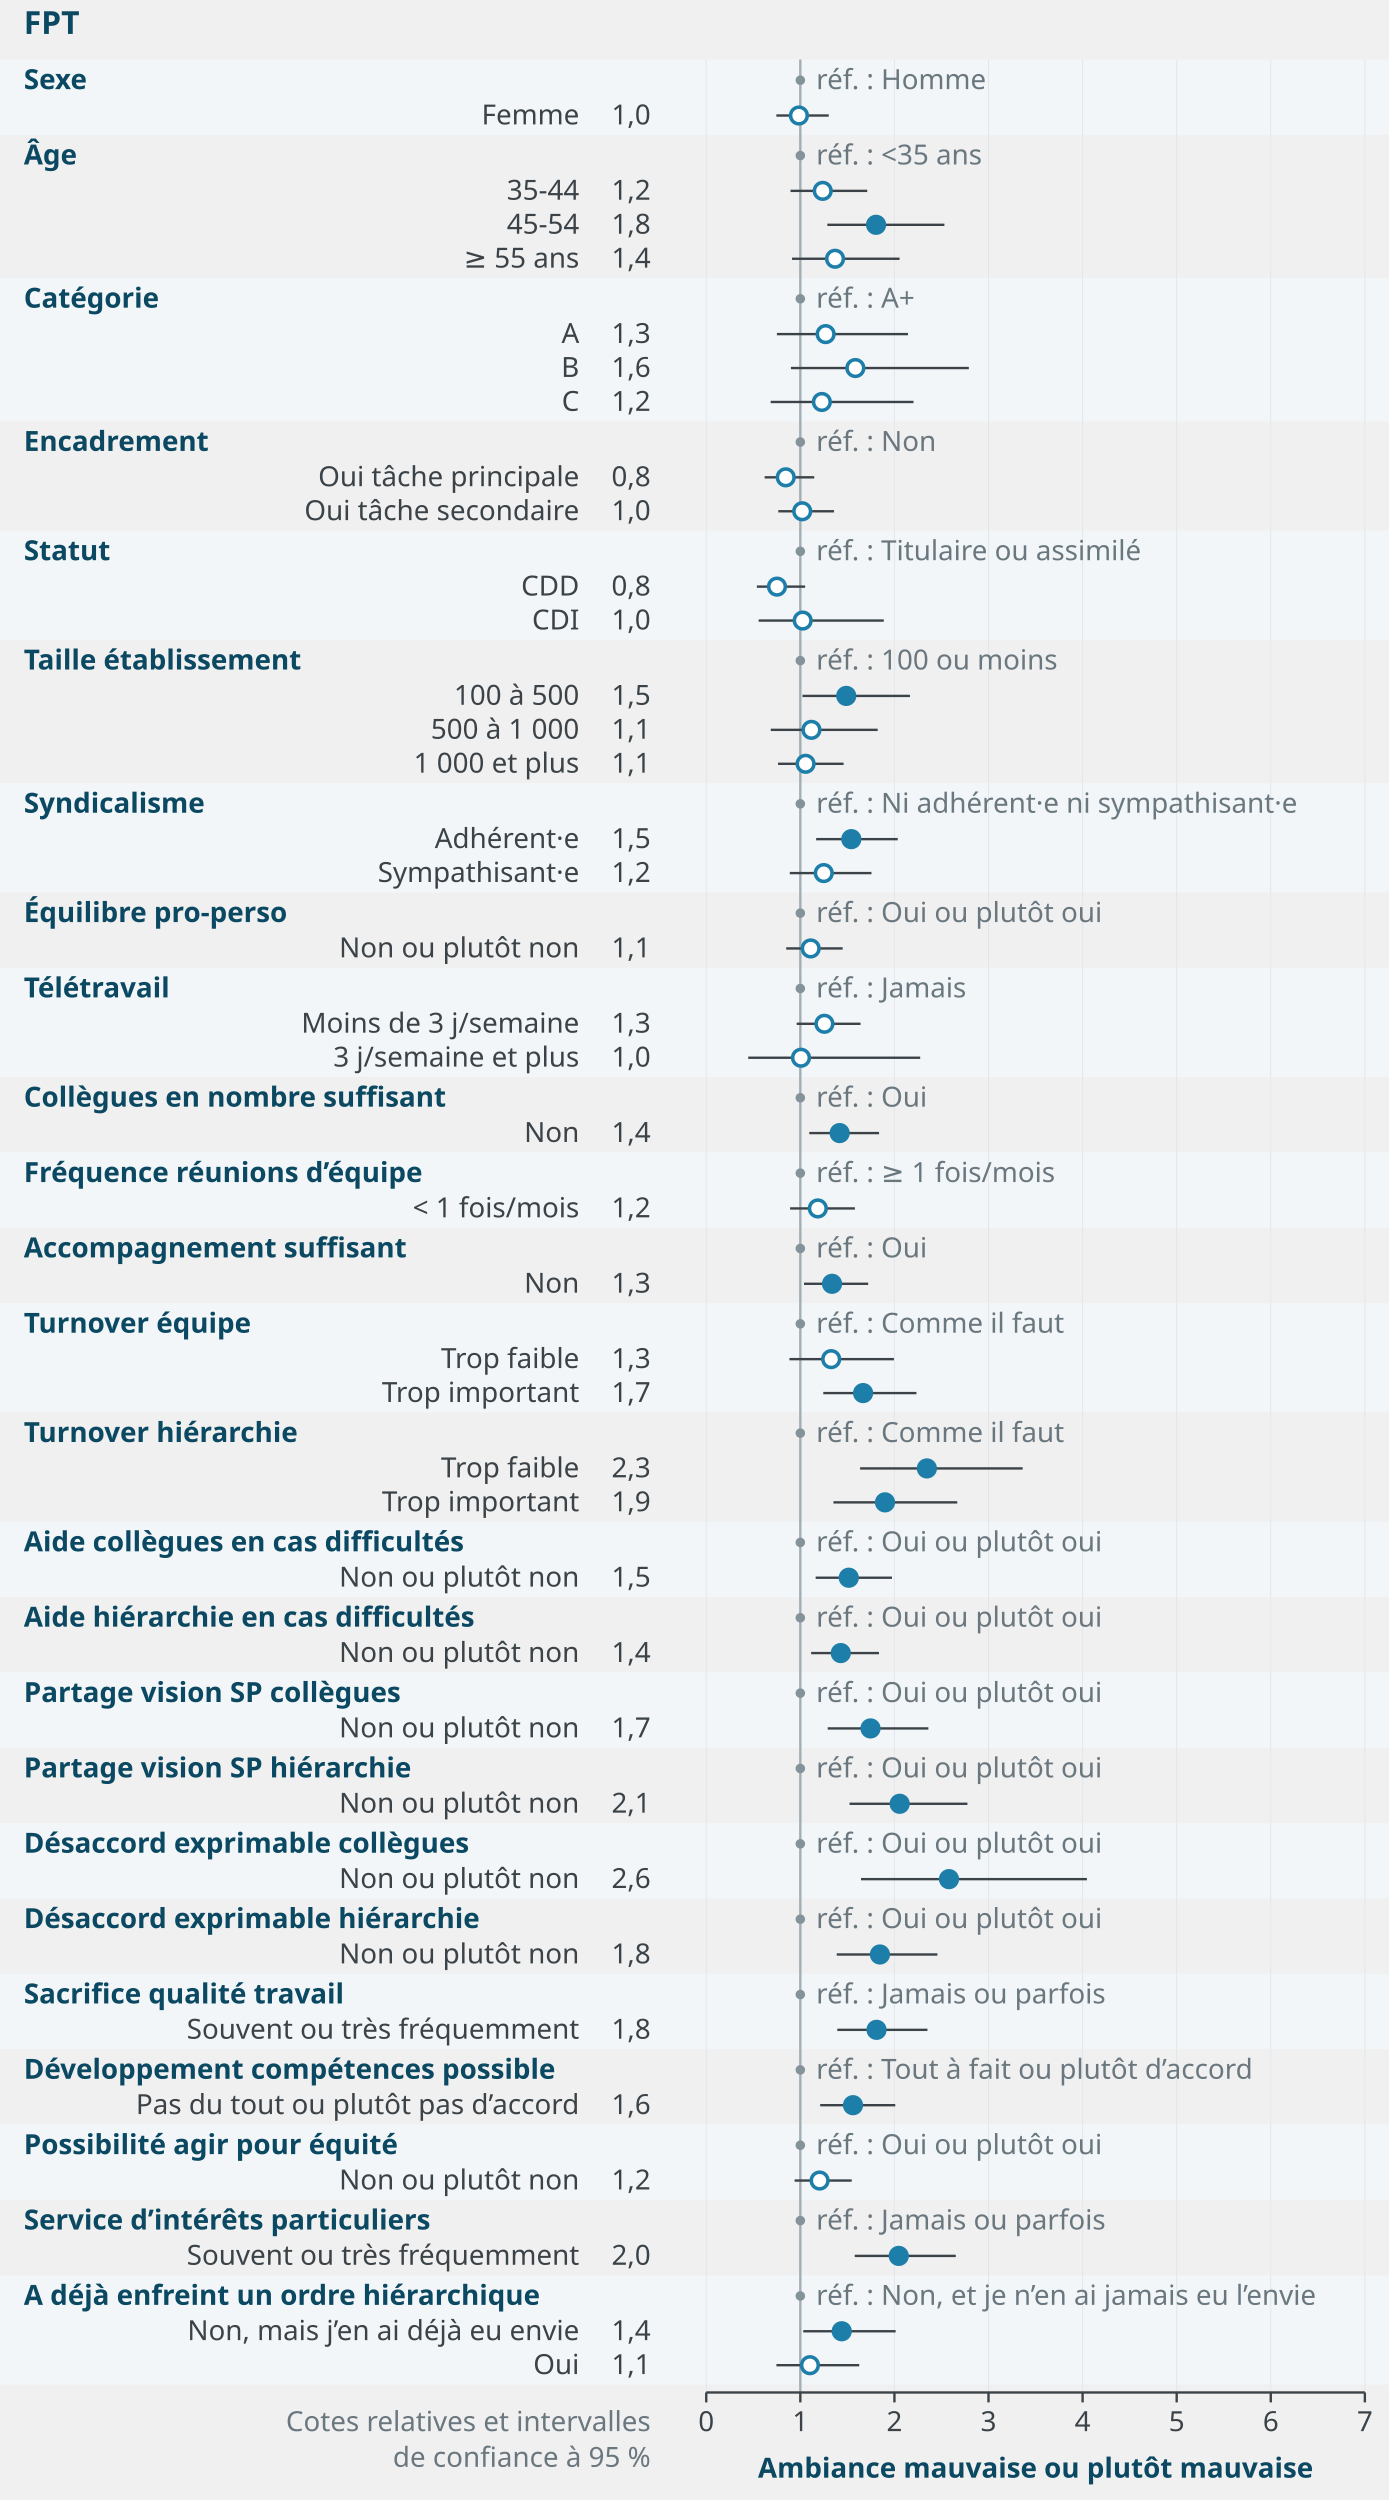
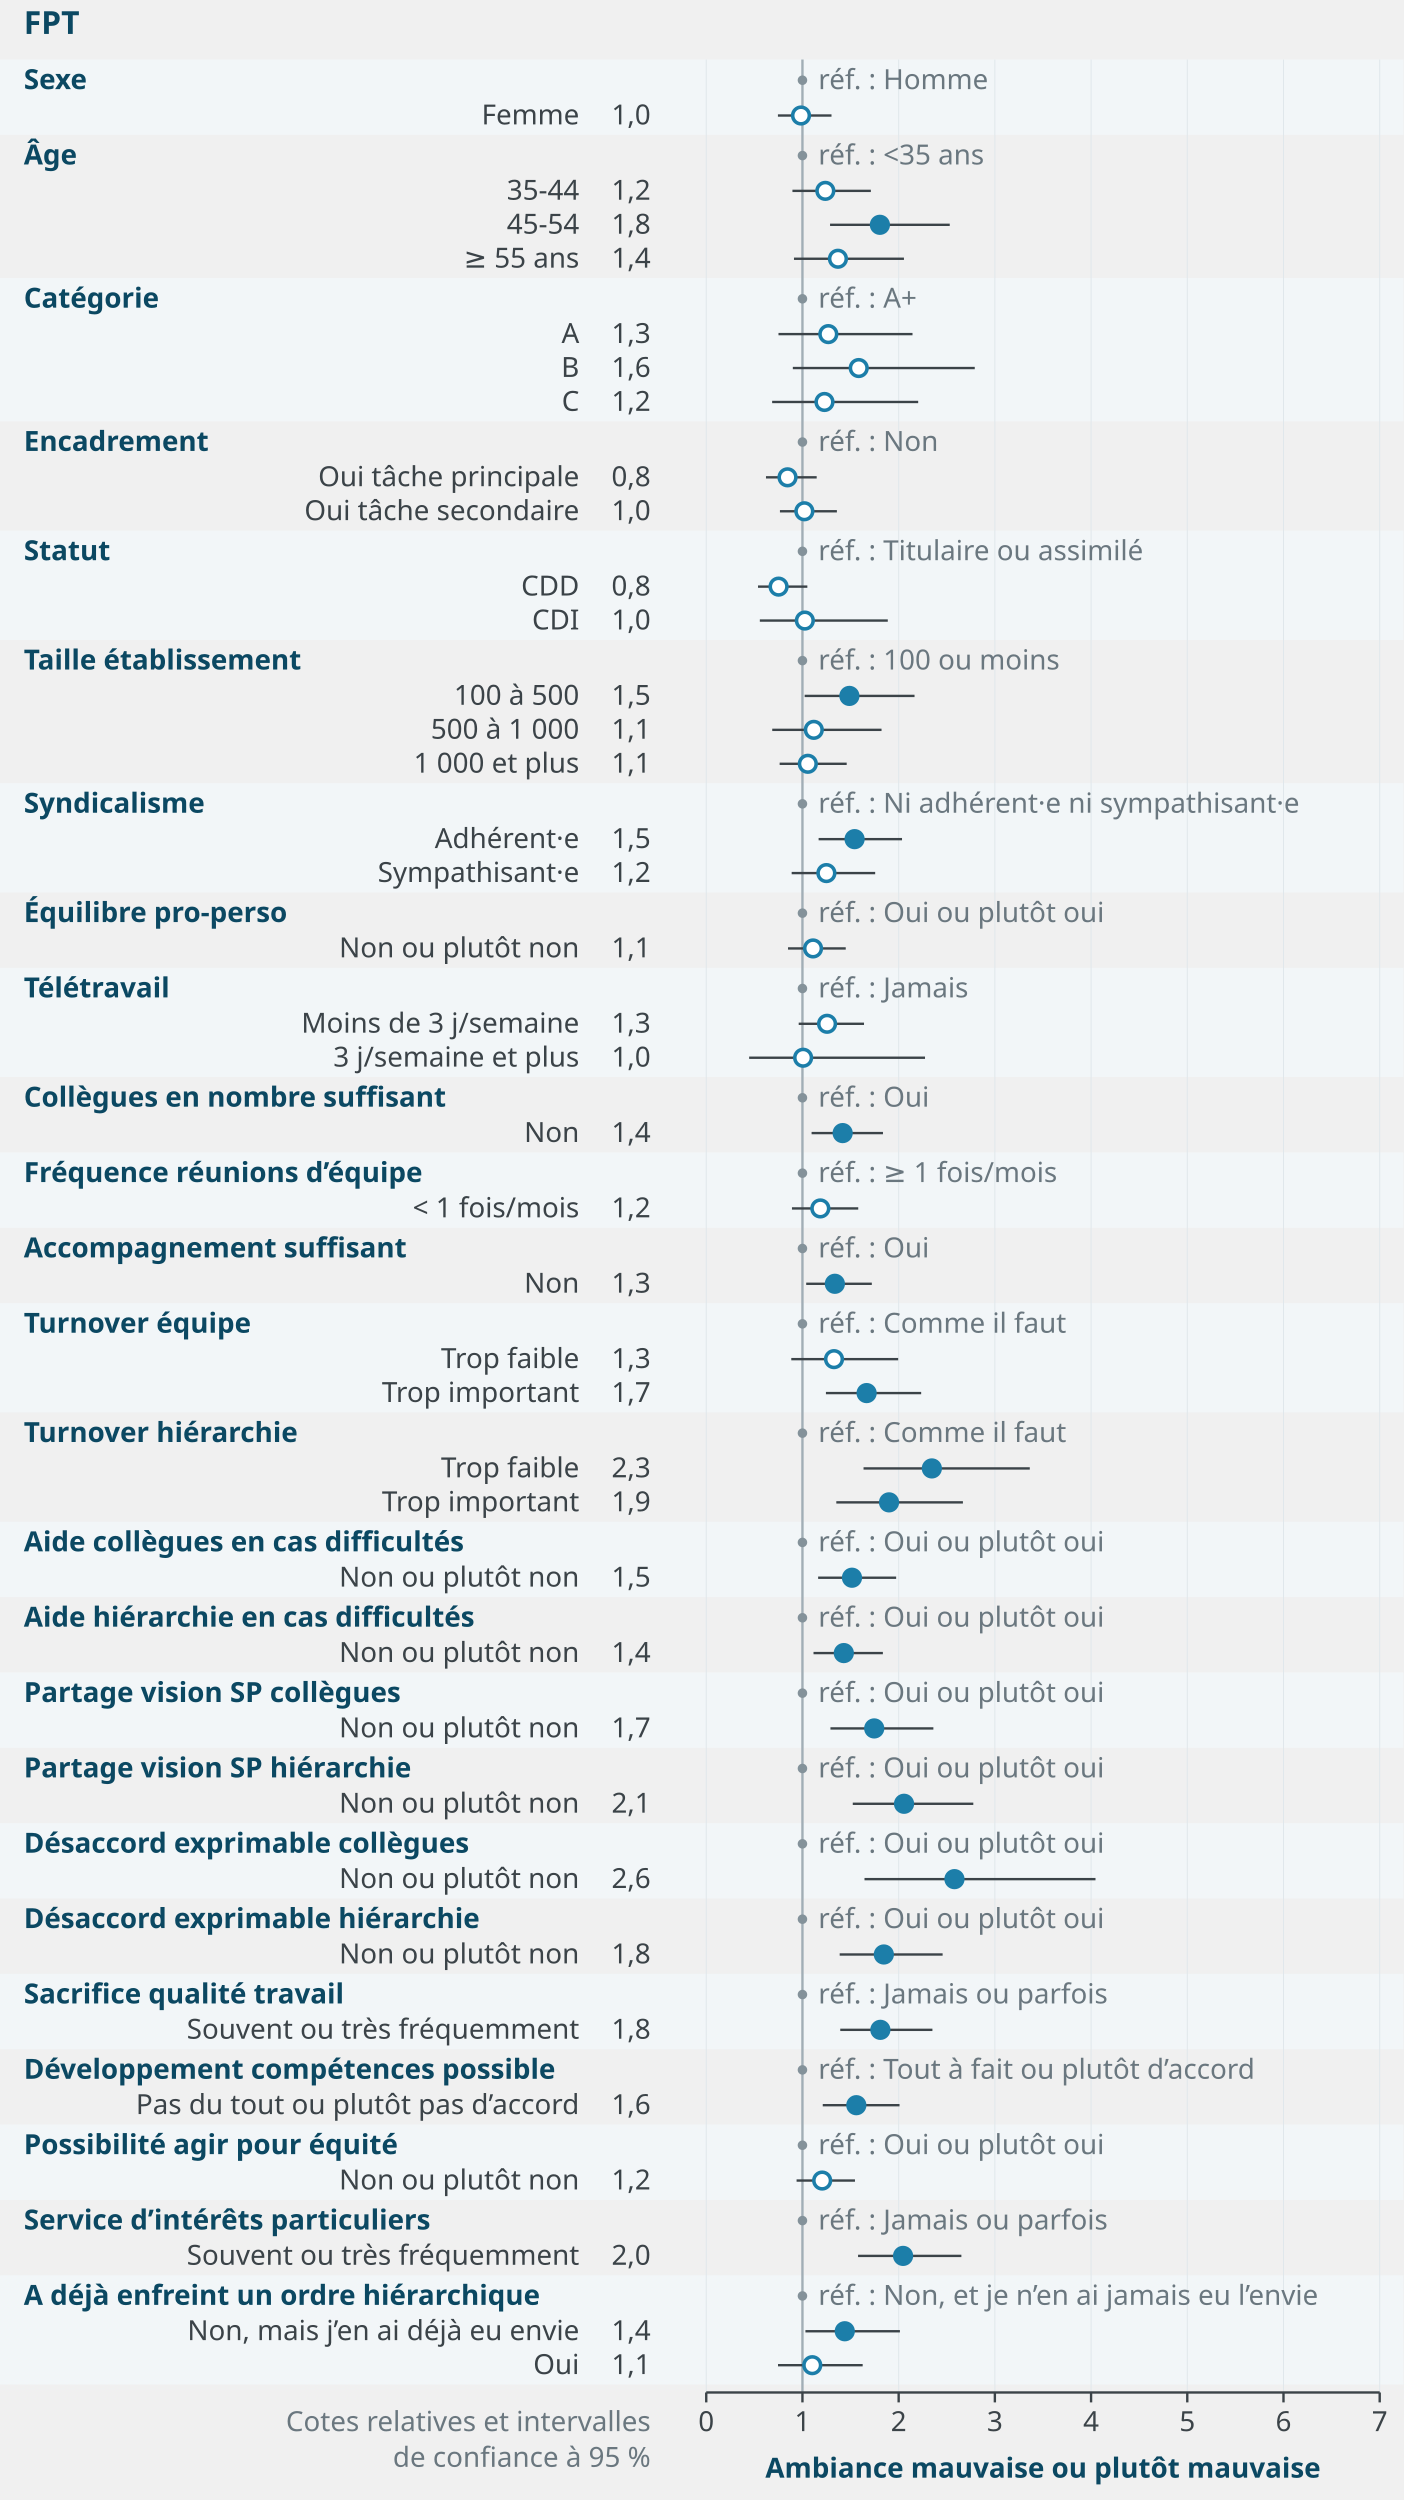
- <svg xmlns="http://www.w3.org/2000/svg" fill="currentColor" font-family="system-ui, sans-serif" font-size="10" text-anchor="middle" width="350pt" height="630.1pt" viewBox="0 0 350 630.1" style="font-family: Poppins-Regular, Poppins; font-size: 7px; background: none;">
+ <svg xmlns="http://www.w3.org/2000/svg" fill="currentColor" font-family="system-ui, sans-serif" font-size="10" text-anchor="middle" width="353.738pt" height="630.1pt" viewBox="0 0 353.738 630.1" style="font-family: Poppins-Regular, Poppins; font-size: 7px; background: none;">
  <g aria-label="rect" fill="#F2F6F8">
-     <rect x="0" y="15" width="350" height="18.992" />
-     <rect x="0" y="70.092" width="350" height="36.1" />
-     <rect x="0" y="133.737" width="350" height="27.546" />
-     <rect x="0" y="197.383" width="350" height="27.546" />
-     <rect x="0" y="243.921" width="350" height="27.546" />
-     <rect x="0" y="290.458" width="350" height="18.992" />
-     <rect x="0" y="328.442" width="350" height="27.546" />
-     <rect x="0" y="383.534" width="350" height="18.992" />
-     <rect x="0" y="421.518" width="350" height="18.992" />
-     <rect x="0" y="459.502" width="350" height="18.992" />
-     <rect x="0" y="497.486" width="350" height="18.992" />
-     <rect x="0" y="535.47" width="350" height="18.992" />
-     <rect x="0" y="573.454" width="350" height="27.546" />
+     <rect x="0" y="15" width="353.738" height="18.992" />
+     <rect x="0" y="70.092" width="353.738" height="36.1" />
+     <rect x="0" y="133.737" width="353.738" height="27.546" />
+     <rect x="0" y="197.383" width="353.738" height="27.546" />
+     <rect x="0" y="243.921" width="353.738" height="27.546" />
+     <rect x="0" y="290.458" width="353.738" height="18.992" />
+     <rect x="0" y="328.442" width="353.738" height="27.546" />
+     <rect x="0" y="383.534" width="353.738" height="18.992" />
+     <rect x="0" y="421.518" width="353.738" height="18.992" />
+     <rect x="0" y="459.502" width="353.738" height="18.992" />
+     <rect x="0" y="497.486" width="353.738" height="18.992" />
+     <rect x="0" y="535.47" width="353.738" height="18.992" />
+     <rect x="0" y="573.454" width="353.738" height="27.546" />
  </g>
  <g aria-label="rule" stroke="#E0E7EB" stroke-width="0.25">
    <line x1="178" x2="178" y1="15" y2="603" />
-     <line x1="225.429" x2="225.429" y1="15" y2="603" />
-     <line x1="249.143" x2="249.143" y1="15" y2="603" />
-     <line x1="272.857" x2="272.857" y1="15" y2="603" />
-     <line x1="296.571" x2="296.571" y1="15" y2="603" />
-     <line x1="320.286" x2="320.286" y1="15" y2="603" />
-     <line x1="344" x2="344" y1="15" y2="603" />
+     <line x1="226.497" x2="226.497" y1="15" y2="603" />
+     <line x1="250.745" x2="250.745" y1="15" y2="603" />
+     <line x1="274.993" x2="274.993" y1="15" y2="603" />
+     <line x1="299.241" x2="299.241" y1="15" y2="603" />
+     <line x1="323.49" x2="323.49" y1="15" y2="603" />
+     <line x1="347.738" x2="347.738" y1="15" y2="603" />
  </g>
  <g aria-label="rule" stroke="#A1AEB6" stroke-width="0.6">
-     <line x1="201.714" x2="201.714" y1="15" y2="603" />
+     <line x1="202.248" x2="202.248" y1="15" y2="603" />
  </g>
  <g aria-label="dot" fill="#84929A">
-     <circle cx="201.714" cy="20.219" r="1.2" />
-     <circle cx="201.714" cy="39.211" r="1.2" />
-     <circle cx="201.714" cy="75.311" r="1.2" />
-     <circle cx="201.714" cy="111.41" r="1.2" />
-     <circle cx="201.714" cy="138.956" r="1.2" />
-     <circle cx="201.714" cy="166.502" r="1.2" />
-     <circle cx="201.714" cy="202.602" r="1.2" />
-     <circle cx="201.714" cy="230.148" r="1.2" />
-     <circle cx="201.714" cy="249.14" r="1.2" />
-     <circle cx="201.714" cy="276.686" r="1.2" />
-     <circle cx="201.714" cy="295.678" r="1.2" />
-     <circle cx="201.714" cy="314.67" r="1.2" />
-     <circle cx="201.714" cy="333.662" r="1.2" />
-     <circle cx="201.714" cy="361.207" r="1.2" />
-     <circle cx="201.714" cy="388.753" r="1.2" />
-     <circle cx="201.714" cy="407.745" r="1.2" />
-     <circle cx="201.714" cy="426.737" r="1.2" />
-     <circle cx="201.714" cy="445.729" r="1.2" />
-     <circle cx="201.714" cy="464.721" r="1.2" />
-     <circle cx="201.714" cy="483.713" r="1.2" />
-     <circle cx="201.714" cy="502.705" r="1.2" />
-     <circle cx="201.714" cy="521.697" r="1.2" />
-     <circle cx="201.714" cy="540.689" r="1.2" />
-     <circle cx="201.714" cy="559.681" r="1.2" />
-     <circle cx="201.714" cy="578.673" r="1.2" />
+     <circle cx="202.248" cy="20.219" r="1.2" />
+     <circle cx="202.248" cy="39.211" r="1.2" />
+     <circle cx="202.248" cy="75.311" r="1.2" />
+     <circle cx="202.248" cy="111.41" r="1.2" />
+     <circle cx="202.248" cy="138.956" r="1.2" />
+     <circle cx="202.248" cy="166.502" r="1.2" />
+     <circle cx="202.248" cy="202.602" r="1.2" />
+     <circle cx="202.248" cy="230.148" r="1.2" />
+     <circle cx="202.248" cy="249.14" r="1.2" />
+     <circle cx="202.248" cy="276.686" r="1.2" />
+     <circle cx="202.248" cy="295.678" r="1.2" />
+     <circle cx="202.248" cy="314.67" r="1.2" />
+     <circle cx="202.248" cy="333.662" r="1.2" />
+     <circle cx="202.248" cy="361.207" r="1.2" />
+     <circle cx="202.248" cy="388.753" r="1.2" />
+     <circle cx="202.248" cy="407.745" r="1.2" />
+     <circle cx="202.248" cy="426.737" r="1.2" />
+     <circle cx="202.248" cy="445.729" r="1.2" />
+     <circle cx="202.248" cy="464.721" r="1.2" />
+     <circle cx="202.248" cy="483.713" r="1.2" />
+     <circle cx="202.248" cy="502.705" r="1.2" />
+     <circle cx="202.248" cy="521.697" r="1.2" />
+     <circle cx="202.248" cy="540.689" r="1.2" />
+     <circle cx="202.248" cy="559.681" r="1.2" />
+     <circle cx="202.248" cy="578.673" r="1.2" />
  </g>
  <g aria-label="rule" stroke="#3B4348" stroke-width="0.6">
-     <line x1="195.667" x2="208.876" y1="29.115" y2="29.115" />
-     <line x1="199.248" x2="218.575" y1="48.107" y2="48.107" />
-     <line x1="208.52" x2="238.021" y1="56.661" y2="56.661" />
-     <line x1="199.627" x2="226.733" y1="65.215" y2="65.215" />
-     <line x1="195.809" x2="228.843" y1="84.207" y2="84.207" />
-     <line x1="199.343" x2="244.187" y1="92.761" y2="92.761" />
-     <line x1="194.244" x2="230.243" y1="101.314" y2="101.314" />
-     <line x1="192.727" x2="205.224" y1="120.306" y2="120.306" />
-     <line x1="196.165" x2="210.204" y1="128.86" y2="128.86" />
-     <line x1="190.758" x2="202.924" y1="147.852" y2="147.852" />
-     <line x1="191.209" x2="222.749" y1="156.406" y2="156.406" />
-     <line x1="202.26" x2="229.341" y1="175.398" y2="175.398" />
-     <line x1="194.268" x2="221.207" y1="183.952" y2="183.952" />
-     <line x1="196.094" x2="212.623" y1="192.506" y2="192.506" />
-     <line x1="205.698" x2="226.259" y1="211.498" y2="211.498" />
-     <line x1="199.058" x2="219.642" y1="220.052" y2="220.052" />
-     <line x1="198.157" x2="212.386" y1="239.044" y2="239.044" />
-     <line x1="200.789" x2="216.891" y1="258.036" y2="258.036" />
-     <line x1="188.577" x2="231.926" y1="266.59" y2="266.59" />
-     <line x1="203.967" x2="221.563" y1="285.582" y2="285.582" />
-     <line x1="199.129" x2="215.469" y1="304.574" y2="304.574" />
-     <line x1="202.639" x2="218.812" y1="323.566" y2="323.566" />
-     <line x1="198.963" x2="225.31" y1="342.558" y2="342.558" />
-     <line x1="207.501" x2="230.978" y1="351.111" y2="351.111" />
-     <line x1="216.773" x2="257.751" y1="370.103" y2="370.103" />
-     <line x1="210.062" x2="241.27" y1="378.657" y2="378.657" />
-     <line x1="205.58" x2="224.812" y1="397.649" y2="397.649" />
-     <line x1="204.441" x2="221.539" y1="416.641" y2="416.641" />
-     <line x1="208.615" x2="233.989" y1="435.633" y2="435.633" />
-     <line x1="214.117" x2="243.831" y1="454.625" y2="454.625" />
-     <line x1="217.01" x2="273.948" y1="473.617" y2="473.617" />
-     <line x1="210.892" x2="236.266" y1="492.609" y2="492.609" />
-     <line x1="211.034" x2="233.752" y1="511.601" y2="511.601" />
-     <line x1="206.718" x2="225.642" y1="530.593" y2="530.593" />
-     <line x1="200.268" x2="214.662" y1="549.585" y2="549.585" />
-     <line x1="215.421" x2="240.89" y1="568.577" y2="568.577" />
-     <line x1="202.449" x2="225.737" y1="587.569" y2="587.569" />
-     <line x1="195.691" x2="216.559" y1="596.123" y2="596.123" />
+     <line x1="196.065" x2="209.571" y1="29.115" y2="29.115" />
+     <line x1="199.726" x2="219.489" y1="48.107" y2="48.107" />
+     <line x1="209.208" x2="239.372" y1="56.661" y2="56.661" />
+     <line x1="200.114" x2="227.83" y1="65.215" y2="65.215" />
+     <line x1="196.21" x2="229.988" y1="84.207" y2="84.207" />
+     <line x1="199.823" x2="245.677" y1="92.761" y2="92.761" />
+     <line x1="194.61" x2="231.419" y1="101.314" y2="101.314" />
+     <line x1="193.058" x2="205.837" y1="120.306" y2="120.306" />
+     <line x1="196.574" x2="210.929" y1="128.86" y2="128.86" />
+     <line x1="191.046" x2="203.485" y1="147.852" y2="147.852" />
+     <line x1="191.506" x2="223.757" y1="156.406" y2="156.406" />
+     <line x1="202.806" x2="230.498" y1="175.398" y2="175.398" />
+     <line x1="194.634" x2="222.18" y1="183.952" y2="183.952" />
+     <line x1="196.501" x2="213.402" y1="192.506" y2="192.506" />
+     <line x1="206.322" x2="227.345" y1="211.498" y2="211.498" />
+     <line x1="199.532" x2="220.58" y1="220.052" y2="220.052" />
+     <line x1="198.611" x2="213.16" y1="239.044" y2="239.044" />
+     <line x1="201.303" x2="217.767" y1="258.036" y2="258.036" />
+     <line x1="188.815" x2="233.141" y1="266.59" y2="266.59" />
+     <line x1="204.552" x2="222.544" y1="285.582" y2="285.582" />
+     <line x1="199.605" x2="216.312" y1="304.574" y2="304.574" />
+     <line x1="203.194" x2="219.731" y1="323.566" y2="323.566" />
+     <line x1="199.435" x2="226.375" y1="342.558" y2="342.558" />
+     <line x1="208.165" x2="232.171" y1="351.111" y2="351.111" />
+     <line x1="217.646" x2="259.547" y1="370.103" y2="370.103" />
+     <line x1="210.784" x2="242.694" y1="378.657" y2="378.657" />
+     <line x1="206.201" x2="225.866" y1="397.649" y2="397.649" />
+     <line x1="205.037" x2="222.52" y1="416.641" y2="416.641" />
+     <line x1="209.305" x2="235.25" y1="435.633" y2="435.633" />
+     <line x1="214.93" x2="245.313" y1="454.625" y2="454.625" />
+     <line x1="217.888" x2="276.109" y1="473.617" y2="473.617" />
+     <line x1="211.632" x2="237.578" y1="492.609" y2="492.609" />
+     <line x1="211.778" x2="235.008" y1="511.601" y2="511.601" />
+     <line x1="207.365" x2="226.715" y1="530.593" y2="530.593" />
+     <line x1="200.769" x2="215.488" y1="549.585" y2="549.585" />
+     <line x1="216.264" x2="242.306" y1="568.577" y2="568.577" />
+     <line x1="203" x2="226.812" y1="587.569" y2="587.569" />
+     <line x1="196.089" x2="217.428" y1="596.123" y2="596.123" />
  </g>
  <g aria-label="dot" stroke="#1C7EA9" stroke-width="0.9">
-     <circle cx="201.359" cy="29.115" r="2.1" fill="#FFFFFF" />
-     <circle cx="207.358" cy="48.107" r="2.1" fill="#FFFFFF" />
-     <circle cx="220.804" cy="56.661" r="2.1" fill="#1C7EA9" />
-     <circle cx="210.465" cy="65.215" r="2.1" fill="#FFFFFF" />
-     <circle cx="208.093" cy="84.207" r="2.1" fill="#FFFFFF" />
-     <circle cx="215.587" cy="92.761" r="2.1" fill="#FFFFFF" />
-     <circle cx="207.145" cy="101.314" r="2.1" fill="#FFFFFF" />
-     <circle cx="198.039" cy="120.306" r="2.1" fill="#FFFFFF" />
-     <circle cx="202.189" cy="128.86" r="2.1" fill="#FFFFFF" />
-     <circle cx="195.833" cy="147.852" r="2.1" fill="#FFFFFF" />
-     <circle cx="202.307" cy="156.406" r="2.1" fill="#FFFFFF" />
-     <circle cx="213.287" cy="175.398" r="2.1" fill="#1C7EA9" />
-     <circle cx="204.513" cy="183.952" r="2.1" fill="#FFFFFF" />
-     <circle cx="203.042" cy="192.506" r="2.1" fill="#FFFFFF" />
-     <circle cx="214.567" cy="211.498" r="2.1" fill="#1C7EA9" />
-     <circle cx="207.619" cy="220.052" r="2.1" fill="#FFFFFF" />
-     <circle cx="204.323" cy="239.044" r="2.1" fill="#FFFFFF" />
-     <circle cx="207.785" cy="258.036" r="2.1" fill="#FFFFFF" />
-     <circle cx="201.88" cy="266.59" r="2.1" fill="#FFFFFF" />
-     <circle cx="211.627" cy="285.582" r="2.1" fill="#1C7EA9" />
-     <circle cx="206.125" cy="304.574" r="2.1" fill="#FFFFFF" />
-     <circle cx="209.706" cy="323.566" r="2.1" fill="#1C7EA9" />
-     <circle cx="209.493" cy="342.558" r="2.1" fill="#FFFFFF" />
-     <circle cx="217.532" cy="351.111" r="2.1" fill="#1C7EA9" />
-     <circle cx="233.61" cy="370.103" r="2.1" fill="#1C7EA9" />
-     <circle cx="223.057" cy="378.657" r="2.1" fill="#1C7EA9" />
-     <circle cx="213.927" cy="397.649" r="2.1" fill="#1C7EA9" />
-     <circle cx="211.911" cy="416.641" r="2.1" fill="#1C7EA9" />
-     <circle cx="219.405" cy="435.633" r="2.1" fill="#1C7EA9" />
-     <circle cx="226.757" cy="454.625" r="2.1" fill="#1C7EA9" />
-     <circle cx="239.183" cy="473.617" r="2.1" fill="#1C7EA9" />
-     <circle cx="221.777" cy="492.609" r="2.1" fill="#1C7EA9" />
-     <circle cx="220.923" cy="511.601" r="2.1" fill="#1C7EA9" />
-     <circle cx="214.994" cy="530.593" r="2.1" fill="#1C7EA9" />
-     <circle cx="206.576" cy="549.585" r="2.1" fill="#FFFFFF" />
-     <circle cx="226.519" cy="568.577" r="2.1" fill="#1C7EA9" />
-     <circle cx="212.149" cy="587.569" r="2.1" fill="#1C7EA9" />
-     <circle cx="204.133" cy="596.123" r="2.1" fill="#FFFFFF" />
+     <circle cx="201.885" cy="29.115" r="2.1" fill="#FFFFFF" />
+     <circle cx="208.019" cy="48.107" r="2.1" fill="#FFFFFF" />
+     <circle cx="221.768" cy="56.661" r="2.1" fill="#1C7EA9" />
+     <circle cx="211.196" cy="65.215" r="2.1" fill="#FFFFFF" />
+     <circle cx="208.771" cy="84.207" r="2.1" fill="#FFFFFF" />
+     <circle cx="216.434" cy="92.761" r="2.1" fill="#FFFFFF" />
+     <circle cx="207.801" cy="101.314" r="2.1" fill="#FFFFFF" />
+     <circle cx="198.49" cy="120.306" r="2.1" fill="#FFFFFF" />
+     <circle cx="202.733" cy="128.86" r="2.1" fill="#FFFFFF" />
+     <circle cx="196.235" cy="147.852" r="2.1" fill="#FFFFFF" />
+     <circle cx="202.854" cy="156.406" r="2.1" fill="#FFFFFF" />
+     <circle cx="214.081" cy="175.398" r="2.1" fill="#1C7EA9" />
+     <circle cx="205.11" cy="183.952" r="2.1" fill="#FFFFFF" />
+     <circle cx="203.606" cy="192.506" r="2.1" fill="#FFFFFF" />
+     <circle cx="215.391" cy="211.498" r="2.1" fill="#1C7EA9" />
+     <circle cx="208.286" cy="220.052" r="2.1" fill="#FFFFFF" />
+     <circle cx="204.916" cy="239.044" r="2.1" fill="#FFFFFF" />
+     <circle cx="208.456" cy="258.036" r="2.1" fill="#FFFFFF" />
+     <circle cx="202.418" cy="266.59" r="2.1" fill="#FFFFFF" />
+     <circle cx="212.384" cy="285.582" r="2.1" fill="#1C7EA9" />
+     <circle cx="206.758" cy="304.574" r="2.1" fill="#FFFFFF" />
+     <circle cx="210.42" cy="323.566" r="2.1" fill="#1C7EA9" />
+     <circle cx="210.202" cy="342.558" r="2.1" fill="#FFFFFF" />
+     <circle cx="218.422" cy="351.111" r="2.1" fill="#1C7EA9" />
+     <circle cx="234.862" cy="370.103" r="2.1" fill="#1C7EA9" />
+     <circle cx="224.072" cy="378.657" r="2.1" fill="#1C7EA9" />
+     <circle cx="214.736" cy="397.649" r="2.1" fill="#1C7EA9" />
+     <circle cx="212.675" cy="416.641" r="2.1" fill="#1C7EA9" />
+     <circle cx="220.338" cy="435.633" r="2.1" fill="#1C7EA9" />
+     <circle cx="227.854" cy="454.625" r="2.1" fill="#1C7EA9" />
+     <circle cx="240.561" cy="473.617" r="2.1" fill="#1C7EA9" />
+     <circle cx="222.762" cy="492.609" r="2.1" fill="#1C7EA9" />
+     <circle cx="221.889" cy="511.601" r="2.1" fill="#1C7EA9" />
+     <circle cx="215.827" cy="530.593" r="2.1" fill="#1C7EA9" />
+     <circle cx="207.219" cy="549.585" r="2.1" fill="#FFFFFF" />
+     <circle cx="227.612" cy="568.577" r="2.1" fill="#1C7EA9" />
+     <circle cx="212.918" cy="587.569" r="2.1" fill="#1C7EA9" />
+     <circle cx="204.722" cy="596.123" r="2.1" fill="#FFFFFF" />
  </g>
  <g aria-label="text" fill="#0B4862" text-anchor="start" font-family="Poppins-Bold, Poppins" font-size="7" font-weight="700">
    <text y="0.32em" transform="translate(6,20.21908)">Sexe</text>
    <text y="0.32em" transform="translate(6,39.21108)">Âge</text>
    <text y="0.32em" transform="translate(6,75.31077)">Catégorie</text>
    <text y="0.32em" transform="translate(6,111.4105)">Encadrement</text>
    <text y="0.32em" transform="translate(6,138.9563)">Statut</text>
    <text y="0.32em" transform="translate(6,166.5022)">Taille établissement</text>
    <text y="0.32em" transform="translate(6,202.6018)">Syndicalisme</text>
    <text y="0.32em" transform="translate(6,230.1477)">Équilibre pro-perso</text>
    <text y="0.32em" transform="translate(6,249.1397)">Télétravail</text>
    <text y="0.32em" transform="translate(6,276.6855)">Collègues en nombre suffisant</text>
    <text y="0.32em" transform="translate(6,295.6775)">Fréquence réunions d’équipe</text>
    <text y="0.32em" transform="translate(6,314.6695)">Accompagnement suffisant</text>
    <text y="0.32em" transform="translate(6,333.6615)">Turnover équipe</text>
    <text y="0.32em" transform="translate(6,361.2074)">Turnover hiérarchie</text>
    <text y="0.32em" transform="translate(6,388.7532)">Aide collègues en cas difficultés</text>
    <text y="0.32em" transform="translate(6,407.7452)">Aide hiérarchie en cas difficultés</text>
    <text y="0.32em" transform="translate(6,426.7372)">Partage vision SP collègues</text>
    <text y="0.32em" transform="translate(6,445.7292)">Partage vision SP hiérarchie</text>
    <text y="0.32em" transform="translate(6,464.7212)">Désaccord exprimable collègues</text>
    <text y="0.32em" transform="translate(6,483.7132)">Désaccord exprimable hiérarchie</text>
    <text y="0.32em" transform="translate(6,502.7052)">Sacrifice qualité travail</text>
    <text y="0.32em" transform="translate(6,521.6972)">Développement compétences possible</text>
    <text y="0.32em" transform="translate(6,540.6892)">Possibilité agir pour équité</text>
    <text y="0.32em" transform="translate(6,559.6812)">Service d’intérêts particuliers</text>
    <text y="0.32em" transform="translate(6,578.6732)">A déjà enfreint un ordre hiérarchique</text>
  </g>
  <g aria-label="text" fill="#6A777F" text-anchor="start" font-size="7">
-     <text y="0.32em" transform="translate(205.7143,20.21908)">réf. : Homme</text>
-     <text y="0.32em" transform="translate(205.7143,39.21108)">réf. : &lt;35 ans</text>
-     <text y="0.32em" transform="translate(205.7143,75.31077)">réf. : A+</text>
-     <text y="0.32em" transform="translate(205.7143,111.4105)">réf. : Non</text>
-     <text y="0.32em" transform="translate(205.7143,138.9563)">réf. : Titulaire ou assimilé</text>
-     <text y="0.32em" transform="translate(205.7143,166.5022)">réf. : 100 ou moins</text>
-     <text y="0.32em" transform="translate(205.7143,202.6018)">réf. : Ni adhérent·e ni sympathisant·e</text>
-     <text y="0.32em" transform="translate(205.7143,230.1477)">réf. : Oui ou plutôt oui</text>
-     <text y="0.32em" transform="translate(205.7143,249.1397)">réf. : Jamais</text>
-     <text y="0.32em" transform="translate(205.7143,276.6855)">réf. : Oui</text>
-     <text y="0.32em" transform="translate(205.7143,295.6775)">réf. : ≥ 1 fois/mois</text>
-     <text y="0.32em" transform="translate(205.7143,314.6695)">réf. : Oui</text>
-     <text y="0.32em" transform="translate(205.7143,333.6615)">réf. : Comme il faut</text>
-     <text y="0.32em" transform="translate(205.7143,361.2074)">réf. : Comme il faut</text>
-     <text y="0.32em" transform="translate(205.7143,388.7532)">réf. : Oui ou plutôt oui</text>
-     <text y="0.32em" transform="translate(205.7143,407.7452)">réf. : Oui ou plutôt oui</text>
-     <text y="0.32em" transform="translate(205.7143,426.7372)">réf. : Oui ou plutôt oui</text>
-     <text y="0.32em" transform="translate(205.7143,445.7292)">réf. : Oui ou plutôt oui</text>
-     <text y="0.32em" transform="translate(205.7143,464.7212)">réf. : Oui ou plutôt oui</text>
-     <text y="0.32em" transform="translate(205.7143,483.7132)">réf. : Oui ou plutôt oui</text>
-     <text y="0.32em" transform="translate(205.7143,502.7052)">réf. : Jamais ou parfois</text>
-     <text y="0.32em" transform="translate(205.7143,521.6972)">réf. : Tout à fait ou plutôt d’accord</text>
-     <text y="0.32em" transform="translate(205.7143,540.6892)">réf. : Oui ou plutôt oui</text>
-     <text y="0.32em" transform="translate(205.7143,559.6812)">réf. : Jamais ou parfois</text>
-     <text y="0.32em" transform="translate(205.7143,578.6732)">réf. : Non, et je n’en ai jamais eu l’envie</text>
+     <text y="0.32em" transform="translate(206.2483,20.21908)">réf. : Homme</text>
+     <text y="0.32em" transform="translate(206.2483,39.21108)">réf. : &lt;35 ans</text>
+     <text y="0.32em" transform="translate(206.2483,75.31077)">réf. : A+</text>
+     <text y="0.32em" transform="translate(206.2483,111.4105)">réf. : Non</text>
+     <text y="0.32em" transform="translate(206.2483,138.9563)">réf. : Titulaire ou assimilé</text>
+     <text y="0.32em" transform="translate(206.2483,166.5022)">réf. : 100 ou moins</text>
+     <text y="0.32em" transform="translate(206.2483,202.6018)">réf. : Ni adhérent·e ni sympathisant·e</text>
+     <text y="0.32em" transform="translate(206.2483,230.1477)">réf. : Oui ou plutôt oui</text>
+     <text y="0.32em" transform="translate(206.2483,249.1397)">réf. : Jamais</text>
+     <text y="0.32em" transform="translate(206.2483,276.6855)">réf. : Oui</text>
+     <text y="0.32em" transform="translate(206.2483,295.6775)">réf. : ≥ 1 fois/mois</text>
+     <text y="0.32em" transform="translate(206.2483,314.6695)">réf. : Oui</text>
+     <text y="0.32em" transform="translate(206.2483,333.6615)">réf. : Comme il faut</text>
+     <text y="0.32em" transform="translate(206.2483,361.2074)">réf. : Comme il faut</text>
+     <text y="0.32em" transform="translate(206.2483,388.7532)">réf. : Oui ou plutôt oui</text>
+     <text y="0.32em" transform="translate(206.2483,407.7452)">réf. : Oui ou plutôt oui</text>
+     <text y="0.32em" transform="translate(206.2483,426.7372)">réf. : Oui ou plutôt oui</text>
+     <text y="0.32em" transform="translate(206.2483,445.7292)">réf. : Oui ou plutôt oui</text>
+     <text y="0.32em" transform="translate(206.2483,464.7212)">réf. : Oui ou plutôt oui</text>
+     <text y="0.32em" transform="translate(206.2483,483.7132)">réf. : Oui ou plutôt oui</text>
+     <text y="0.32em" transform="translate(206.2483,502.7052)">réf. : Jamais ou parfois</text>
+     <text y="0.32em" transform="translate(206.2483,521.6972)">réf. : Tout à fait ou plutôt d’accord</text>
+     <text y="0.32em" transform="translate(206.2483,540.6892)">réf. : Oui ou plutôt oui</text>
+     <text y="0.32em" transform="translate(206.2483,559.6812)">réf. : Jamais ou parfois</text>
+     <text y="0.32em" transform="translate(206.2483,578.6732)">réf. : Non, et je n’en ai jamais eu l’envie</text>
  </g>
  <g aria-label="text" fill="#3B4348" text-anchor="end" font-size="7">
    <text y="0.32em" transform="translate(146,29.11508)">Femme</text>
    <text y="0.32em" transform="translate(146,48.10708)">35-44</text>
    <text y="0.32em" transform="translate(146,56.66092)">45-54</text>
    <text y="0.32em" transform="translate(146,65.21477)">≥ 55 ans</text>
    <text y="0.32em" transform="translate(146,84.20677)">A</text>
    <text y="0.32em" transform="translate(146,92.76062)">B</text>
    <text y="0.32em" transform="translate(146,101.3145)">C</text>
    <text y="0.32em" transform="translate(146,120.3065)">Oui tâche principale</text>
    <text y="0.32em" transform="translate(146,128.8603)">Oui tâche secondaire</text>
    <text y="0.32em" transform="translate(146,147.8523)">CDD</text>
    <text y="0.32em" transform="translate(146,156.4062)">CDI</text>
    <text y="0.32em" transform="translate(146,175.3982)">100 à 500</text>
    <text y="0.32em" transform="translate(146,183.952)">500 à 1 000</text>
    <text y="0.32em" transform="translate(146,192.5058)">1 000 et plus</text>
    <text y="0.32em" transform="translate(146,211.4978)">Adhérent·e</text>
    <text y="0.32em" transform="translate(146,220.0517)">Sympathisant·e</text>
    <text y="0.32em" transform="translate(146,239.0437)">Non ou plutôt non</text>
    <text y="0.32em" transform="translate(146,258.0357)">Moins de 3 j/semaine</text>
    <text y="0.32em" transform="translate(146,266.5895)">3 j/semaine et plus</text>
    <text y="0.32em" transform="translate(146,285.5815)">Non</text>
    <text y="0.32em" transform="translate(146,304.5735)">&lt; 1 fois/mois</text>
    <text y="0.32em" transform="translate(146,323.5655)">Non</text>
    <text y="0.32em" transform="translate(146,342.5575)">Trop faible</text>
    <text y="0.32em" transform="translate(146,351.1114)">Trop important</text>
    <text y="0.32em" transform="translate(146,370.1034)">Trop faible</text>
    <text y="0.32em" transform="translate(146,378.6572)">Trop important</text>
    <text y="0.32em" transform="translate(146,397.6492)">Non ou plutôt non</text>
    <text y="0.32em" transform="translate(146,416.6412)">Non ou plutôt non</text>
    <text y="0.32em" transform="translate(146,435.6332)">Non ou plutôt non</text>
    <text y="0.32em" transform="translate(146,454.6252)">Non ou plutôt non</text>
    <text y="0.32em" transform="translate(146,473.6172)">Non ou plutôt non</text>
    <text y="0.32em" transform="translate(146,492.6092)">Non ou plutôt non</text>
    <text y="0.32em" transform="translate(146,511.6012)">Souvent ou très fréquemment</text>
    <text y="0.32em" transform="translate(146,530.5932)">Pas du tout ou plutôt pas d’accord</text>
    <text y="0.32em" transform="translate(146,549.5852)">Non ou plutôt non</text>
    <text y="0.32em" transform="translate(146,568.5772)">Souvent ou très fréquemment</text>
    <text y="0.32em" transform="translate(146,587.5692)">Non, mais j’en ai déjà eu envie</text>
    <text y="0.32em" transform="translate(146,596.1231)">Oui</text>
  </g>
  <g aria-label="text" fill="#3B4348" text-anchor="end" font-size="7">
    <text y="0.32em" transform="translate(164,29.11508)">1,0</text>
    <text y="0.32em" transform="translate(164,48.10708)">1,2</text>
    <text y="0.32em" transform="translate(164,56.66092)">1,8</text>
    <text y="0.32em" transform="translate(164,65.21477)">1,4</text>
    <text y="0.32em" transform="translate(164,84.20677)">1,3</text>
    <text y="0.32em" transform="translate(164,92.76062)">1,6</text>
    <text y="0.32em" transform="translate(164,101.3145)">1,2</text>
    <text y="0.32em" transform="translate(164,120.3065)">0,8</text>
    <text y="0.32em" transform="translate(164,128.8603)">1,0</text>
    <text y="0.32em" transform="translate(164,147.8523)">0,8</text>
    <text y="0.32em" transform="translate(164,156.4062)">1,0</text>
    <text y="0.32em" transform="translate(164,175.3982)">1,5</text>
    <text y="0.32em" transform="translate(164,183.952)">1,1</text>
    <text y="0.32em" transform="translate(164,192.5058)">1,1</text>
    <text y="0.32em" transform="translate(164,211.4978)">1,5</text>
    <text y="0.32em" transform="translate(164,220.0517)">1,2</text>
    <text y="0.32em" transform="translate(164,239.0437)">1,1</text>
    <text y="0.32em" transform="translate(164,258.0357)">1,3</text>
    <text y="0.32em" transform="translate(164,266.5895)">1,0</text>
    <text y="0.32em" transform="translate(164,285.5815)">1,4</text>
    <text y="0.32em" transform="translate(164,304.5735)">1,2</text>
    <text y="0.32em" transform="translate(164,323.5655)">1,3</text>
    <text y="0.32em" transform="translate(164,342.5575)">1,3</text>
    <text y="0.32em" transform="translate(164,351.1114)">1,7</text>
    <text y="0.32em" transform="translate(164,370.1034)">2,3</text>
    <text y="0.32em" transform="translate(164,378.6572)">1,9</text>
    <text y="0.32em" transform="translate(164,397.6492)">1,5</text>
    <text y="0.32em" transform="translate(164,416.6412)">1,4</text>
    <text y="0.32em" transform="translate(164,435.6332)">1,7</text>
    <text y="0.32em" transform="translate(164,454.6252)">2,1</text>
    <text y="0.32em" transform="translate(164,473.6172)">2,6</text>
    <text y="0.32em" transform="translate(164,492.6092)">1,8</text>
    <text y="0.32em" transform="translate(164,511.6012)">1,8</text>
    <text y="0.32em" transform="translate(164,530.5932)">1,6</text>
    <text y="0.32em" transform="translate(164,549.5852)">1,2</text>
    <text y="0.32em" transform="translate(164,568.5772)">2,0</text>
    <text y="0.32em" transform="translate(164,587.5692)">1,4</text>
    <text y="0.32em" transform="translate(164,596.1231)">1,1</text>
  </g>
  <g aria-label="text" fill="#0B4862" text-anchor="start" font-family="Poppins-Bold, Poppins" font-size="8" font-weight="700">
    <text y="0.32em" transform="translate(6,6)">FPT</text>
  </g>
  <g aria-label="rule" stroke="#3B4348" stroke-width="0.6">
-     <line x1="178" x2="344" y1="603" y2="603" />
+     <line x1="178" x2="347.738" y1="603" y2="603" />
  </g>
  <g aria-label="rule" stroke="#3B4348" stroke-width="0.6">
    <line x1="178" x2="178" y1="603" y2="605.5" />
-     <line x1="201.714" x2="201.714" y1="603" y2="605.5" />
-     <line x1="225.429" x2="225.429" y1="603" y2="605.5" />
-     <line x1="249.143" x2="249.143" y1="603" y2="605.5" />
-     <line x1="272.857" x2="272.857" y1="603" y2="605.5" />
-     <line x1="296.571" x2="296.571" y1="603" y2="605.5" />
-     <line x1="320.286" x2="320.286" y1="603" y2="605.5" />
-     <line x1="344" x2="344" y1="603" y2="605.5" />
+     <line x1="202.248" x2="202.248" y1="603" y2="605.5" />
+     <line x1="226.497" x2="226.497" y1="603" y2="605.5" />
+     <line x1="250.745" x2="250.745" y1="603" y2="605.5" />
+     <line x1="274.993" x2="274.993" y1="603" y2="605.5" />
+     <line x1="299.241" x2="299.241" y1="603" y2="605.5" />
+     <line x1="323.49" x2="323.49" y1="603" y2="605.5" />
+     <line x1="347.738" x2="347.738" y1="603" y2="605.5" />
  </g>
  <g aria-label="text" fill="#3B4348" font-size="7">
    <text y="0.32em" transform="translate(178,610.5)">0</text>
-     <text y="0.32em" transform="translate(201.7143,610.5)">1</text>
-     <text y="0.32em" transform="translate(225.4286,610.5)">2</text>
-     <text y="0.32em" transform="translate(249.1429,610.5)">3</text>
-     <text y="0.32em" transform="translate(272.8571,610.5)">4</text>
-     <text y="0.32em" transform="translate(296.5714,610.5)">5</text>
-     <text y="0.32em" transform="translate(320.2857,610.5)">6</text>
-     <text y="0.32em" transform="translate(344,610.5)">7</text>
+     <text y="0.32em" transform="translate(202.2483,610.5)">1</text>
+     <text y="0.32em" transform="translate(226.4966,610.5)">2</text>
+     <text y="0.32em" transform="translate(250.7449,610.5)">3</text>
+     <text y="0.32em" transform="translate(274.9931,610.5)">4</text>
+     <text y="0.32em" transform="translate(299.2414,610.5)">5</text>
+     <text y="0.32em" transform="translate(323.4897,610.5)">6</text>
+     <text y="0.32em" transform="translate(347.738,610.5)">7</text>
  </g>
  <g aria-label="text" fill="#6A777F" text-anchor="end" font-size="7">
    <text y="0.32em" transform="translate(164,610.5)">Cotes relatives et intervalles</text>
  </g>
  <g aria-label="text" fill="#6A777F" text-anchor="end" font-size="7">
    <text y="0.32em" transform="translate(164,619.5)">de confiance à 95 %</text>
  </g>
  <g aria-label="text" fill="#0B4862" font-family="Poppins-Bold, Poppins" font-size="7" font-weight="700" transform="translate(0,-3.5)">
-     <text y="0.71em" transform="translate(261,623)">Ambiance mauvaise ou plutôt mauvaise</text>
+     <text y="0.71em" transform="translate(262.869,623)">Ambiance mauvaise ou plutôt mauvaise</text>
  </g>
</svg>
